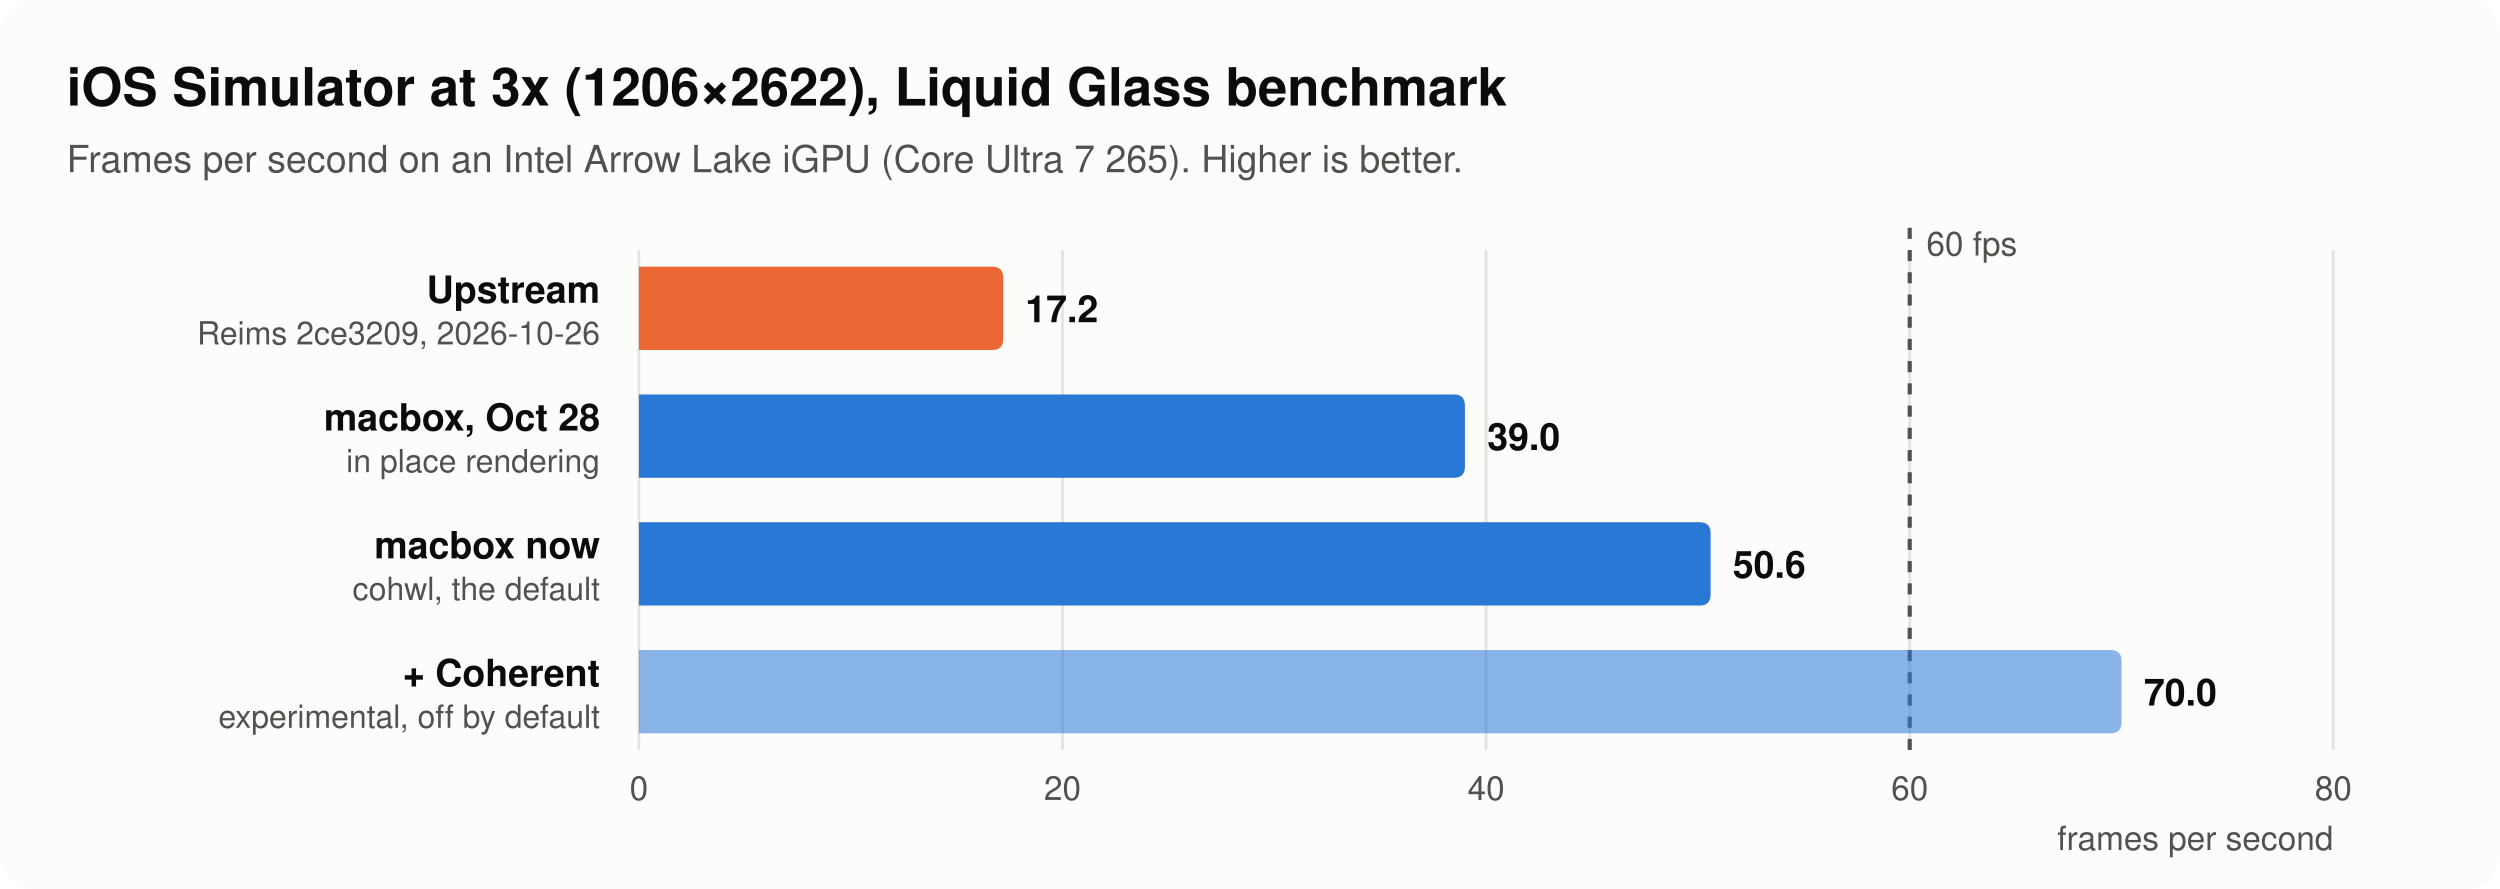
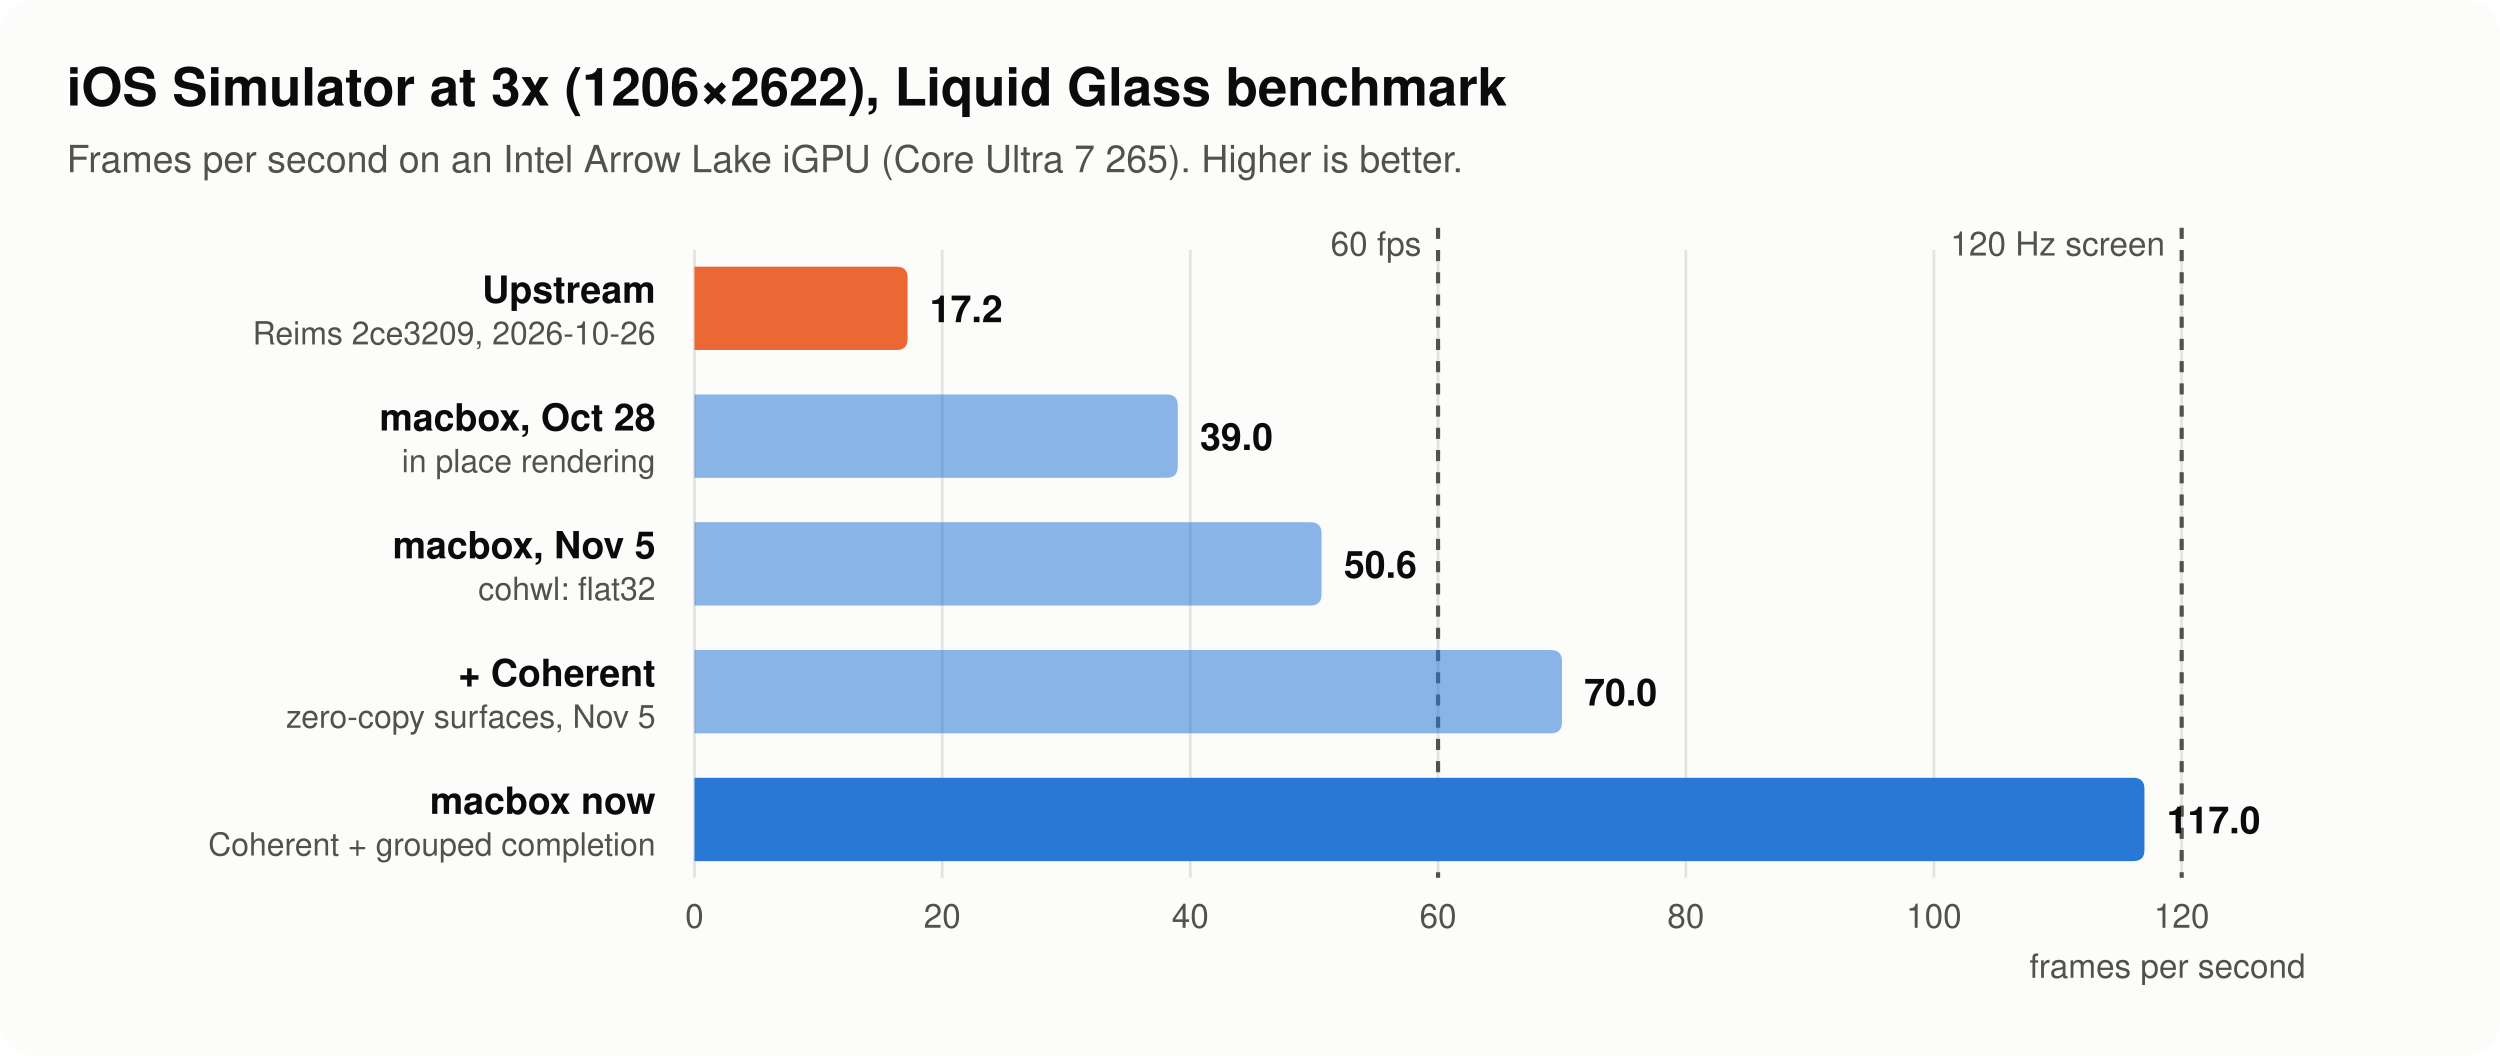
- <svg xmlns="http://www.w3.org/2000/svg" width="900" height="320" viewBox="0 0 900 320" font-family="-apple-system, BlinkMacSystemFont, 'Segoe UI', Helvetica, Arial, sans-serif">
-   <rect width="900" height="320" rx="12" fill="#fcfcfb" />
+ <svg xmlns="http://www.w3.org/2000/svg" width="900" height="380" viewBox="0 0 900 380" font-family="-apple-system, BlinkMacSystemFont, 'Segoe UI', Helvetica, Arial, sans-serif">
+   <rect width="900" height="380" rx="12" fill="#fcfcfb" />
  <text x="24" y="38" font-size="19" font-weight="600" fill="#0b0b0b">iOS Simulator at 3x (1206×2622), Liquid Glass benchmark</text>
  <text x="24" y="62" font-size="13.5" fill="#52514e">Frames per second on an Intel Arrow Lake iGPU (Core Ultra 7 265). Higher is better.</text>
-   <line x1="230.0" y1="90" x2="230.0" y2="270" stroke="#e4e3df" stroke-width="1" />
-   <text x="230.0" y="288" font-size="12" text-anchor="middle" fill="#52514e">0</text>
-   <line x1="382.5" y1="90" x2="382.5" y2="270" stroke="#e4e3df" stroke-width="1" />
-   <text x="382.5" y="288" font-size="12" text-anchor="middle" fill="#52514e">20</text>
-   <line x1="535.0" y1="90" x2="535.0" y2="270" stroke="#e4e3df" stroke-width="1" />
-   <text x="535.0" y="288" font-size="12" text-anchor="middle" fill="#52514e">40</text>
-   <line x1="687.5" y1="90" x2="687.5" y2="270" stroke="#e4e3df" stroke-width="1" />
-   <text x="687.5" y="288" font-size="12" text-anchor="middle" fill="#52514e">60</text>
-   <line x1="840.0" y1="90" x2="840.0" y2="270" stroke="#e4e3df" stroke-width="1" />
-   <text x="840.0" y="288" font-size="12" text-anchor="middle" fill="#52514e">80</text>
-   <text x="840" y="306" font-size="12" text-anchor="end" fill="#52514e">frames per second</text>
-   <line x1="687.5" y1="82" x2="687.5" y2="270" stroke="#52514e" stroke-width="1.5" stroke-dasharray="4 4" />
-   <text x="693.5" y="92" font-size="12" fill="#52514e">60 fps</text>
-   <text x="216" y="109" font-size="13.5" font-weight="600" text-anchor="end" fill="#0b0b0b">Upstream</text>
-   <text x="216" y="124" font-size="11.5" text-anchor="end" fill="#52514e">Reims 2ce3209, 2026-10-26</text>
-   <path d="M230,96 H357.15 Q361.15,96 361.15,100 V122 Q361.15,126 357.15,126 H230 Z" fill="#eb6834" fill-opacity="1.0" />
-   <text x="369.1" y="116.0" font-size="13.5" font-weight="600" fill="#0b0b0b">17.2</text>
-   <text x="216" y="155" font-size="13.5" font-weight="600" text-anchor="end" fill="#0b0b0b">macbox, Oct 28</text>
-   <text x="216" y="170" font-size="11.5" text-anchor="end" fill="#52514e">in place rendering</text>
-   <path d="M230,142 H523.375 Q527.375,142 527.375,146 V168 Q527.375,172 523.375,172 H230 Z" fill="#2a78d6" fill-opacity="1.0" />
-   <text x="535.4" y="162.0" font-size="13.5" font-weight="600" fill="#0b0b0b">39.0</text>
-   <text x="216" y="201" font-size="13.5" font-weight="600" text-anchor="end" fill="#0b0b0b">macbox now</text>
-   <text x="216" y="216" font-size="11.5" text-anchor="end" fill="#52514e">cohwl, the default</text>
-   <path d="M230,188 H611.825 Q615.825,188 615.825,192 V214 Q615.825,218 611.825,218 H230 Z" fill="#2a78d6" fill-opacity="1.0" />
-   <text x="623.8" y="208.0" font-size="13.5" font-weight="600" fill="#0b0b0b">50.6</text>
-   <text x="216" y="247" font-size="13.5" font-weight="600" text-anchor="end" fill="#0b0b0b">+ Coherent</text>
-   <text x="216" y="262" font-size="11.5" text-anchor="end" fill="#52514e">experimental, off by default</text>
-   <path d="M230,234 H759.75 Q763.75,234 763.75,238 V260 Q763.75,264 759.75,264 H230 Z" fill="#2a78d6" fill-opacity="0.55" />
-   <text x="771.8" y="254.0" font-size="13.5" font-weight="600" fill="#0b0b0b">70.0</text>
+   <line x1="250.0" y1="90" x2="250.0" y2="316" stroke="#e4e3df" stroke-width="1" />
+   <text x="250.0" y="334" font-size="12" text-anchor="middle" fill="#52514e">0</text>
+   <line x1="339.2" y1="90" x2="339.2" y2="316" stroke="#e4e3df" stroke-width="1" />
+   <text x="339.2" y="334" font-size="12" text-anchor="middle" fill="#52514e">20</text>
+   <line x1="428.5" y1="90" x2="428.5" y2="316" stroke="#e4e3df" stroke-width="1" />
+   <text x="428.5" y="334" font-size="12" text-anchor="middle" fill="#52514e">40</text>
+   <line x1="517.7" y1="90" x2="517.7" y2="316" stroke="#e4e3df" stroke-width="1" />
+   <text x="517.7" y="334" font-size="12" text-anchor="middle" fill="#52514e">60</text>
+   <line x1="606.9" y1="90" x2="606.9" y2="316" stroke="#e4e3df" stroke-width="1" />
+   <text x="606.9" y="334" font-size="12" text-anchor="middle" fill="#52514e">80</text>
+   <line x1="696.2" y1="90" x2="696.2" y2="316" stroke="#e4e3df" stroke-width="1" />
+   <text x="696.2" y="334" font-size="12" text-anchor="middle" fill="#52514e">100</text>
+   <line x1="785.4" y1="90" x2="785.4" y2="316" stroke="#e4e3df" stroke-width="1" />
+   <text x="785.4" y="334" font-size="12" text-anchor="middle" fill="#52514e">120</text>
+   <text x="830" y="352" font-size="12" text-anchor="end" fill="#52514e">frames per second</text>
+   <line x1="517.7" y1="82" x2="517.7" y2="316" stroke="#52514e" stroke-width="1.5" stroke-dasharray="4 4" />
+   <text x="511.7" y="92" font-size="12" text-anchor="end" fill="#52514e">60 fps</text>
+   <line x1="785.4" y1="82" x2="785.4" y2="316" stroke="#52514e" stroke-width="1.5" stroke-dasharray="4 4" />
+   <text x="779.4" y="92" font-size="12" text-anchor="end" fill="#52514e">120 Hz screen</text>
+   <text x="236" y="109" font-size="13.5" font-weight="600" text-anchor="end" fill="#0b0b0b">Upstream</text>
+   <text x="236" y="124" font-size="11.5" text-anchor="end" fill="#52514e">Reims 2ce3209, 2026-10-26</text>
+   <path d="M250,96 H322.738 Q326.738,96 326.738,100 V122 Q326.738,126 322.738,126 H250 Z" fill="#eb6834" fill-opacity="1.0" />
+   <text x="334.7" y="116.0" font-size="13.5" font-weight="600" fill="#0b0b0b">17.2</text>
+   <text x="236" y="155" font-size="13.5" font-weight="600" text-anchor="end" fill="#0b0b0b">macbox, Oct 28</text>
+   <text x="236" y="170" font-size="11.5" text-anchor="end" fill="#52514e">in place rendering</text>
+   <path d="M250,142 H420.0 Q424.0,142 424.0,146 V168 Q424.0,172 420.0,172 H250 Z" fill="#2a78d6" fill-opacity="0.55" />
+   <text x="432.0" y="162.0" font-size="13.5" font-weight="600" fill="#0b0b0b">39.0</text>
+   <text x="236" y="201" font-size="13.5" font-weight="600" text-anchor="end" fill="#0b0b0b">macbox, Nov 5</text>
+   <text x="236" y="216" font-size="11.5" text-anchor="end" fill="#52514e">cohwl: flat32</text>
+   <path d="M250,188 H471.754 Q475.754,188 475.754,192 V214 Q475.754,218 471.754,218 H250 Z" fill="#2a78d6" fill-opacity="0.55" />
+   <text x="483.8" y="208.0" font-size="13.5" font-weight="600" fill="#0b0b0b">50.6</text>
+   <text x="236" y="247" font-size="13.5" font-weight="600" text-anchor="end" fill="#0b0b0b">+ Coherent</text>
+   <text x="236" y="262" font-size="11.5" text-anchor="end" fill="#52514e">zero-copy surfaces, Nov 5</text>
+   <path d="M250,234 H558.308 Q562.308,234 562.308,238 V260 Q562.308,264 558.308,264 H250 Z" fill="#2a78d6" fill-opacity="0.55" />
+   <text x="570.3" y="254.0" font-size="13.5" font-weight="600" fill="#0b0b0b">70.0</text>
+   <text x="236" y="293" font-size="13.5" font-weight="600" text-anchor="end" fill="#0b0b0b">macbox now</text>
+   <text x="236" y="308" font-size="11.5" text-anchor="end" fill="#52514e">Coherent + grouped completion</text>
+   <path d="M250,280 H768.0 Q772.0,280 772.0,284 V306 Q772.0,310 768.0,310 H250 Z" fill="#2a78d6" fill-opacity="1.0" />
+   <text x="780.0" y="300.0" font-size="13.5" font-weight="600" fill="#0b0b0b">117.0</text>
</svg>
